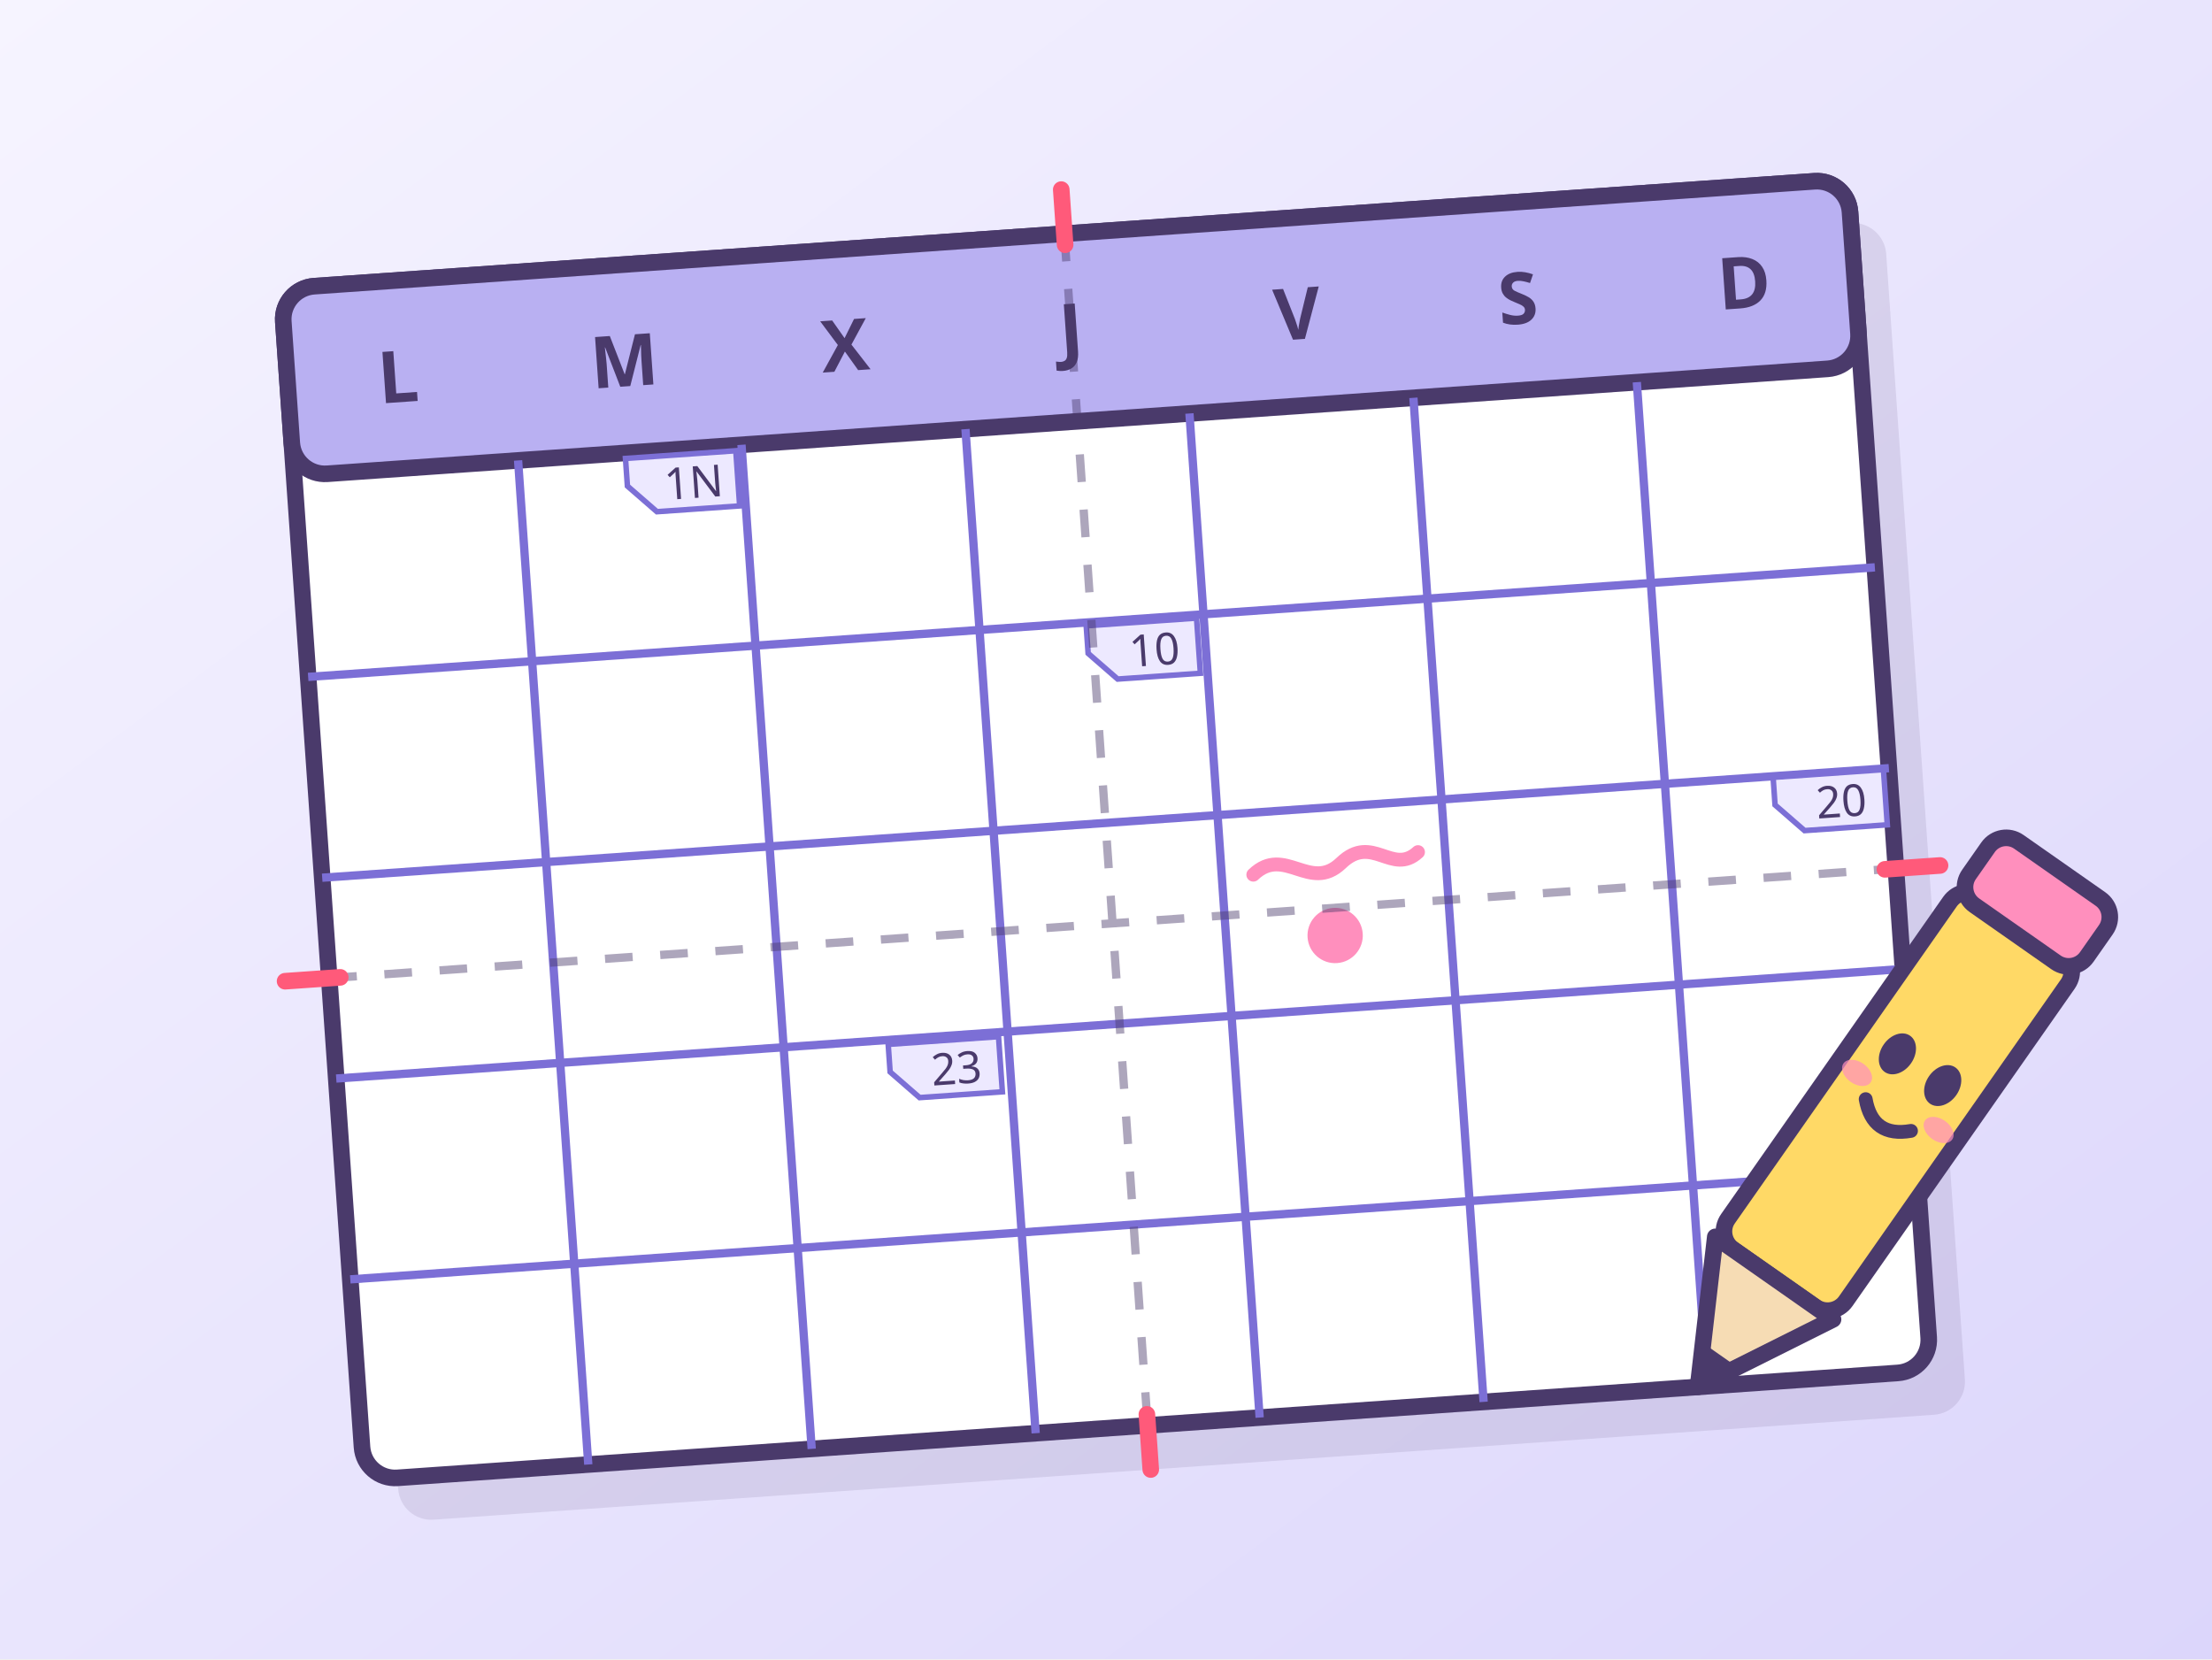
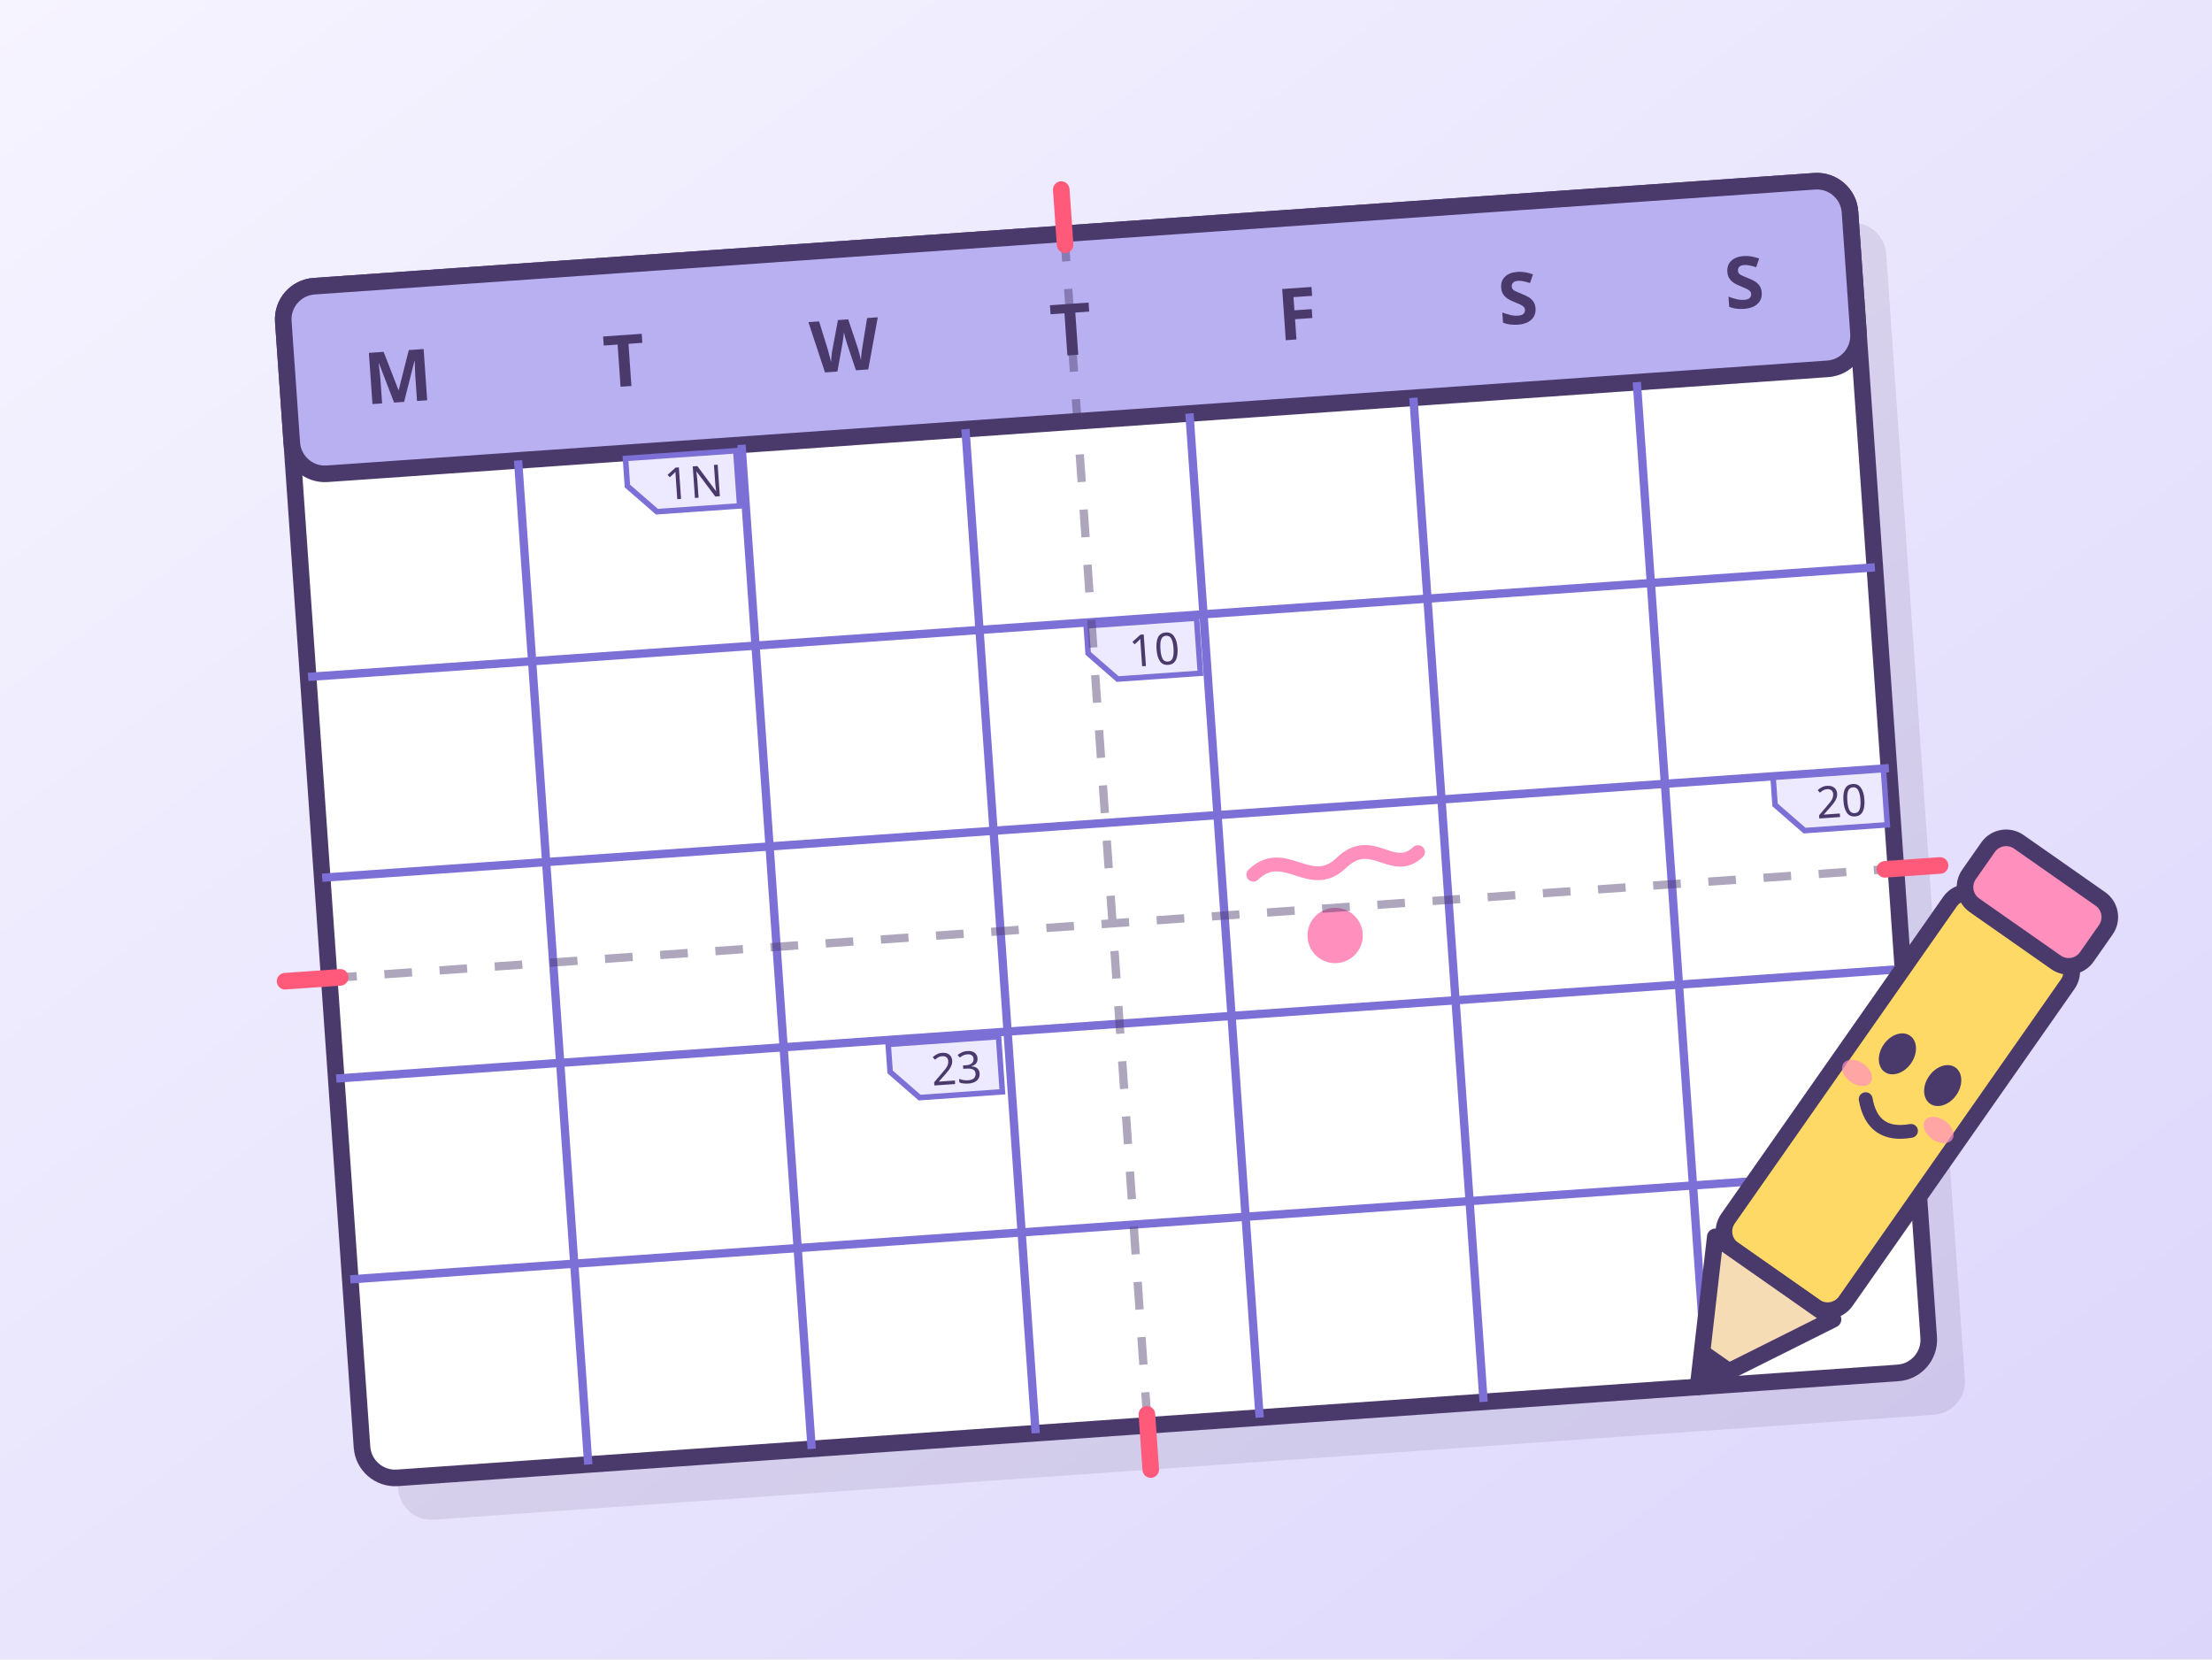
<svg xmlns="http://www.w3.org/2000/svg" viewBox="0 0 400 300" width="1200" height="900">
  <defs>
    <linearGradient id="bg" x1="0" y1="0" x2="1" y2="1">
      <stop offset="0" stop-color="#f6f4ff" />
      <stop offset="1" stop-color="#dcd6fb" />
    </linearGradient>
  </defs>
  <rect width="400" height="300" fill="url(#bg)" />
  <g transform="rotate(-4 200 150)">
    <rect x="58" y="42" width="284" height="216" rx="6" fill="#4a3a6b" opacity=".12" transform="translate(6 8)" />
    <rect x="58" y="42" width="284" height="216" rx="6" fill="#fff" stroke="#4a3a6b" stroke-width="3" />
    <rect x="58" y="42" width="284" height="34" rx="6" fill="#b9b0f2" stroke="#4a3a6b" stroke-width="3" />
    <g font-family="'Fredoka', 'Trebuchet MS', sans-serif" font-weight="600" font-size="13" fill="#4a3a6b" text-anchor="middle">
-       <text x="78" y="64">L</text>
-       <text x="119" y="64">M</text>
-       <text x="159" y="64">X</text>
-       <text x="200" y="64">J</text>
-       <text x="241" y="64">V</text>
+       <text x="78" y="64">M</text>
+       <text x="119" y="64">T</text>
+       <text x="159" y="64">W</text>
+       <text x="200" y="64">T</text>
+       <text x="241" y="64">F</text>
      <text x="281" y="64">S</text>
-       <text x="322" y="64">D</text>
+       <text x="322" y="64">S</text>
    </g>
    <g stroke="#7c6fd6" stroke-width="1.5">
      <path d="M98.6 76v182M139.1 76v182M179.7 76v182M220.3 76v182M260.9 76v182M301.4 76v182" />
      <path d="M58 112.4h284M58 148.8h284M58 185.2h284M58 221.6h284" />
    </g>
    <g fill="#ede9ff" stroke="#7c6fd6" stroke-width="1">
      <path d="M118 77h20v10h-15l-5-5z" />
      <path d="M199 113h20v10h-15l-5-5z" />
      <path d="M321 149h20v10h-15l-5-5z" />
      <path d="M158 186h20v10h-15l-5-5z" />
    </g>
    <g font-family="'Fredoka', 'Trebuchet MS', sans-serif" font-size="8" fill="#4a3a6b" text-anchor="middle">
      <text x="130" y="85">1N</text>
      <text x="211" y="121">10</text>
      <text x="333" y="157">20</text>
      <text x="170" y="194">23</text>
    </g>
    <path d="M226 160c6-5 10 4 16-1s9 3 14-1" fill="none" stroke="#ff8fbd" stroke-width="2.5" stroke-linecap="round" />
    <circle cx="240" cy="172" r="5" fill="#ff8fbd" />
    <g stroke="#4a3a6b" stroke-width="1.5" stroke-dasharray="5 5" opacity=".45">
      <path d="M200 42v216M58 167h284" />
    </g>
    <g stroke="#ff5a7a" stroke-width="3" stroke-linecap="round">
      <path d="M200 34v10M200 256v10M50 167h10M340 167h10" />
    </g>
  </g>
  <g transform="translate(330 218) rotate(35)">
    <rect x="-13" y="-62" width="26" height="78" rx="4" fill="#ffd966" stroke="#4a3a6b" stroke-width="3" />
    <rect x="-13" y="-74" width="26" height="14" rx="4" fill="#ff8fbd" stroke="#4a3a6b" stroke-width="3" />
    <path d="M-13 16 L0 40 L13 16z" fill="#f6dcb4" stroke="#4a3a6b" stroke-width="3" stroke-linejoin="round" />
    <path d="M-4 33 L0 40 L4 33z" fill="#4a3a6b" />
    <ellipse cx="-5" cy="-30" rx="3" ry="4" fill="#4a3a6b" />
    <ellipse cx="5" cy="-30" rx="3" ry="4" fill="#4a3a6b" />
    <path d="M-5 -20 q5 5 10 0" fill="none" stroke="#4a3a6b" stroke-width="2.5" stroke-linecap="round" />
    <ellipse cx="-9" cy="-23" rx="3" ry="2" fill="#ff8fbd" opacity=".7" />
    <ellipse cx="9" cy="-23" rx="3" ry="2" fill="#ff8fbd" opacity=".7" />
  </g>
</svg>
